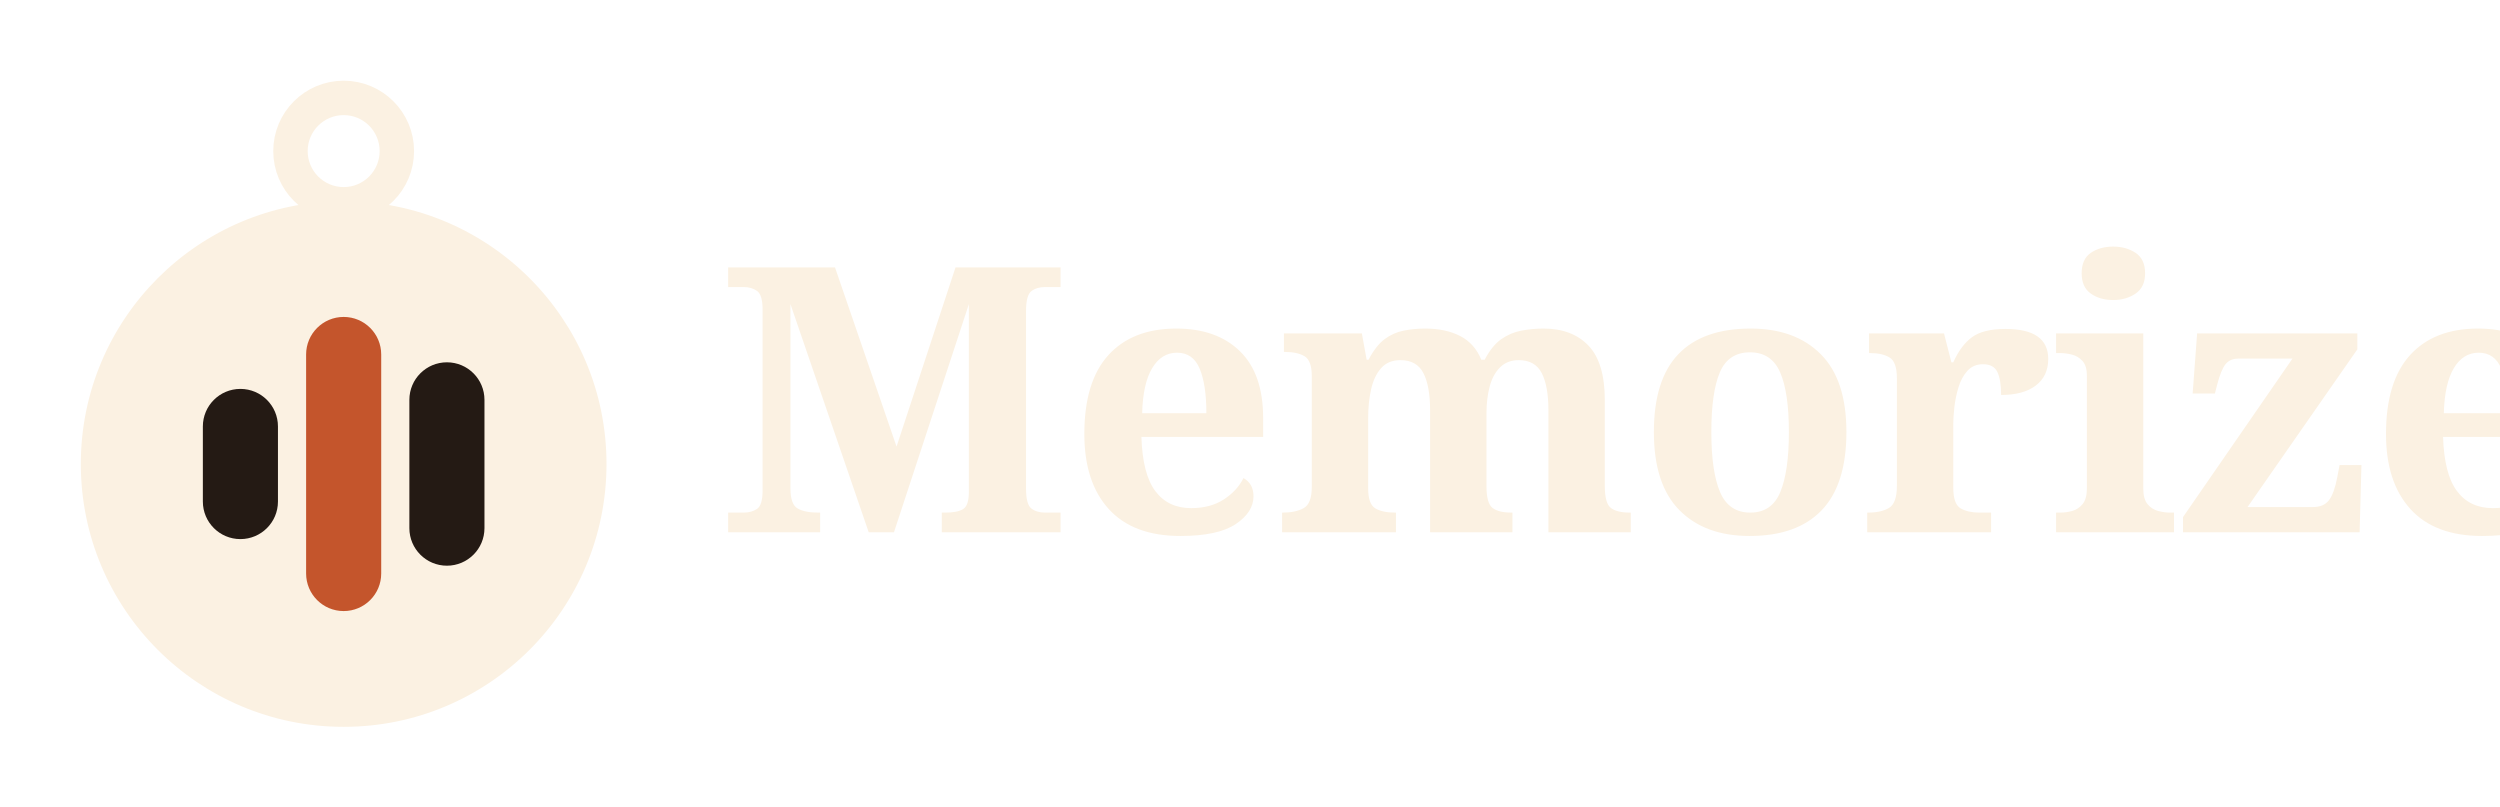
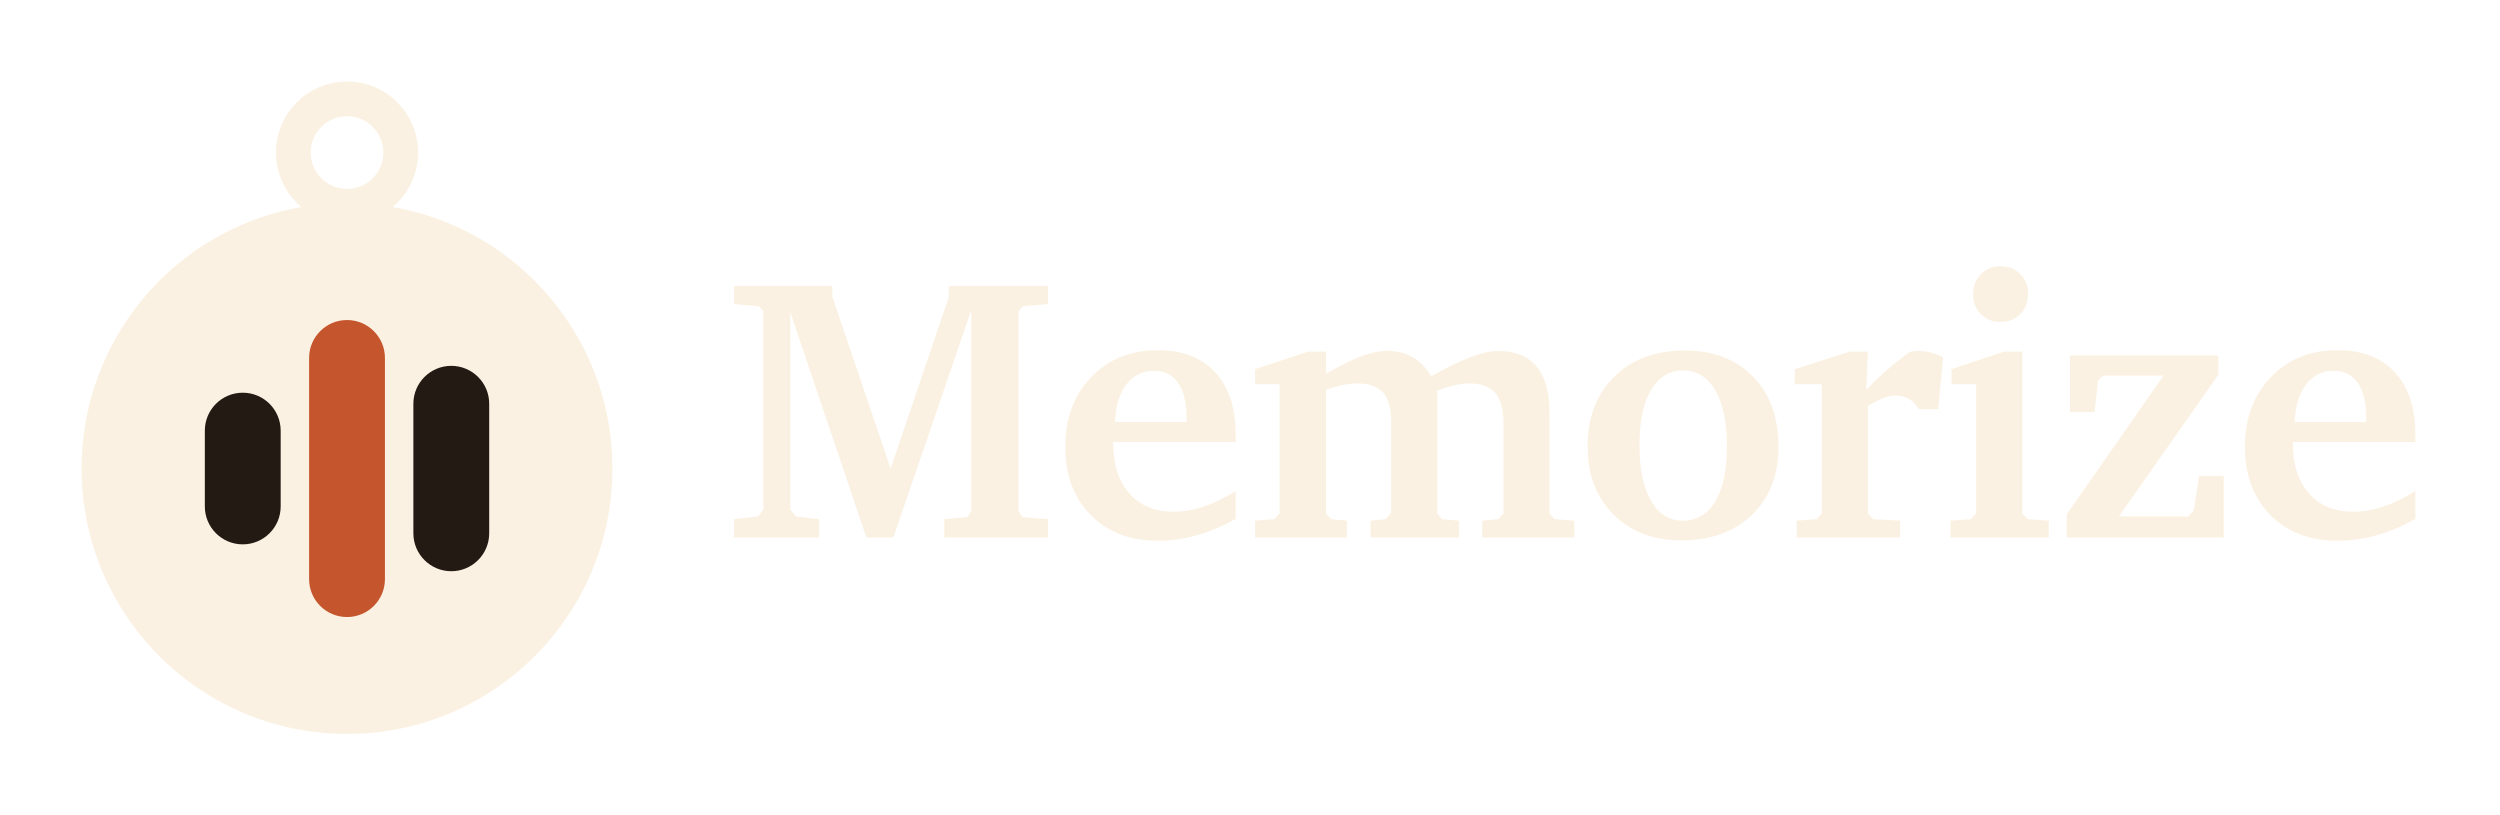
- <svg xmlns="http://www.w3.org/2000/svg" viewBox="0 0 620 200" width="620" height="200" role="img" aria-label="Memorize">
+ <svg xmlns="http://www.w3.org/2000/svg" viewBox="0 0 614 200" width="614" height="200" role="img" aria-label="Memorize">
  <g transform="translate(-14.1 1) scale(0.388)">
    <circle cx="256" cy="94" r="34" fill="none" stroke="#FBF1E2" stroke-width="22" />
    <circle cx="256" cy="294" r="168" fill="#FBF1E2" />
    <g fill="#241A14">
      <rect x="166" y="246" width="48" height="96" rx="24" />
      <rect x="298" y="229" width="48" height="130" rx="24" />
    </g>
    <rect x="232" y="200" width="48" height="188" rx="24" fill="#C4552C" />
  </g>
-   <text x="178" y="132" font-family="New York, Charter, Georgia, serif" font-size="92" font-weight="600" letter-spacing="-1" fill="#FBF1E2">Memorize</text>
+   <path d="M180.29 132L180.29 127.51L186.18 126.83L187.48 125.17L187.48 76.43L186.36 75.22L180.29 74.68L180.29 70.28L204.41 70.28L204.41 72.84L218.74 115.06L233.03 72.93L233.03 70.28L257.38 70.28L257.38 74.68L251.13 75.22L250.14 76.52L250.14 125.58L251.13 127.01L257.38 127.51L257.38 132L231.91 132L231.91 127.51L237.61 127.01L238.55 125.58L238.55 76.16L219.42 132L212.77 132L194.08 76.61L194.08 125.17L195.47 126.83L201.18 127.51L201.18 132ZM291.42 103.65L291.42 102.67Q291.42 97.05 289.35 94.06Q287.28 91.08 283.42 91.08Q279.2 91.08 276.64 94.42Q274.08 97.77 273.85 103.65ZM303.5 120.59L303.5 127.42Q298.78 130.11 293.98 131.46Q289.17 132.81 284.36 132.81Q274.08 132.81 267.85 126.47Q261.63 120.14 261.63 109.72Q261.63 99.25 267.99 92.63Q274.35 86 284.36 86Q293.44 86 298.47 91.46Q303.5 96.92 303.5 106.8L303.5 108.55L273.4 108.55L273.4 108.82Q273.4 116.68 277.36 121.17Q281.31 125.67 288.23 125.67Q291.87 125.67 295.64 124.41Q299.41 123.15 303.5 120.59ZM351.51 92.42Q356.86 89.37 361.01 87.77Q365.17 86.18 367.82 86.18Q374.2 86.18 377.38 90Q380.57 93.82 380.57 101.45L380.57 126.12L381.79 127.51L386.64 127.87L386.64 132L364.04 132L364.04 127.87L368 127.51L369.25 126.12L369.25 104.1Q369.25 98.85 367.25 96.51Q365.26 94.18 360.81 94.18Q359.19 94.18 357.28 94.6Q355.37 95.03 352.99 95.93L352.99 126.12L354.16 127.51L358.34 127.87L358.34 132L336.6 132L336.6 127.87L340.37 127.51L341.67 125.94L341.67 103.56Q341.67 98.67 339.7 96.42Q337.72 94.18 333.41 94.18Q331.61 94.18 329.68 94.58Q327.75 94.98 325.68 95.75L325.68 126.12L326.94 127.51L330.8 127.87L330.8 132L308.25 132L308.25 127.87L312.97 127.51L314.27 126.12L314.27 94.36L308.25 94.36L308.25 90.67L321.23 86.36L325.68 86.36L325.68 91.79Q330.62 88.88 334.26 87.53Q337.9 86.18 340.73 86.18Q344.28 86.18 346.97 87.75Q349.67 89.32 351.51 92.42ZM413.36 90.99Q408.32 90.99 405.49 95.79Q402.66 100.6 402.66 109.27Q402.66 118.07 405.47 122.97Q408.28 127.87 413.27 127.87Q418.48 127.87 421.31 123.11Q424.14 118.34 424.14 109.54Q424.14 100.78 421.28 95.88Q418.43 90.99 413.36 90.99ZM413.71 86.09Q424.32 86.09 430.56 92.49Q436.8 98.89 436.8 109.81Q436.8 120.14 430.29 126.43Q423.78 132.72 413 132.72Q402.62 132.72 396.26 126.36Q389.91 120.01 389.91 109.63Q389.91 98.98 396.42 92.54Q402.93 86.09 413.71 86.09ZM441.24 132L441.24 127.87L446.14 127.51L447.44 126.12L447.44 94.36L440.79 94.36L440.79 90.67L454.31 86.36L458.76 86.36L458.36 95.75Q460.74 93.23 463.43 90.87Q466.13 88.52 469.09 86.4Q469.86 86.27 470.33 86.22Q470.8 86.18 471.16 86.18Q472.64 86.18 474.15 86.56Q475.65 86.94 477.22 87.75L476.05 100.46L471.25 100.46Q470.21 98.76 468.75 97.95Q467.29 97.14 465.27 97.14Q464.11 97.14 462.47 97.79Q460.83 98.44 458.76 99.7L458.76 126.12L460.11 127.51L466.67 127.87L466.67 132ZM492.21 86.36L496.66 86.36L496.66 126.12L498.01 127.51L503.18 127.87L503.18 132L479.05 132L479.05 127.87L484.04 127.51L485.34 126.12L485.34 94.36L479.28 94.36L479.28 90.67ZM491.23 65.38Q494.24 65.38 496.17 67.29Q498.1 69.2 498.1 72.12Q498.1 75.17 496.19 77.13Q494.28 79.08 491.32 79.08Q488.44 79.08 486.51 77.15Q484.58 75.22 484.58 72.3Q484.58 69.33 486.49 67.36Q488.4 65.38 491.23 65.38ZM507.61 132L507.61 126.29L531.38 92.24L516.46 92.24L515.25 93.55L514.44 101.18L508.38 101.18L508.38 87.3L544.81 87.3L544.81 92.06L520.41 126.83L537.44 126.83L538.79 125.4L540.09 116.91L546.15 116.91L546.15 132ZM581.14 103.65L581.14 102.67Q581.14 97.05 579.07 94.06Q577 91.08 573.14 91.08Q568.92 91.08 566.36 94.42Q563.8 97.77 563.57 103.65ZM593.22 120.59L593.22 127.42Q588.5 130.11 583.7 131.46Q578.89 132.81 574.08 132.81Q563.8 132.81 557.58 126.47Q551.35 120.14 551.35 109.72Q551.35 99.25 557.71 92.63Q564.07 86 574.08 86Q583.16 86 588.19 91.46Q593.22 96.92 593.22 106.8L593.22 108.55L563.12 108.55L563.12 108.82Q563.12 116.68 567.08 121.17Q571.03 125.67 577.95 125.67Q581.59 125.67 585.36 124.41Q589.13 123.15 593.22 120.59Z" fill="#FBF1E2" />
</svg>
